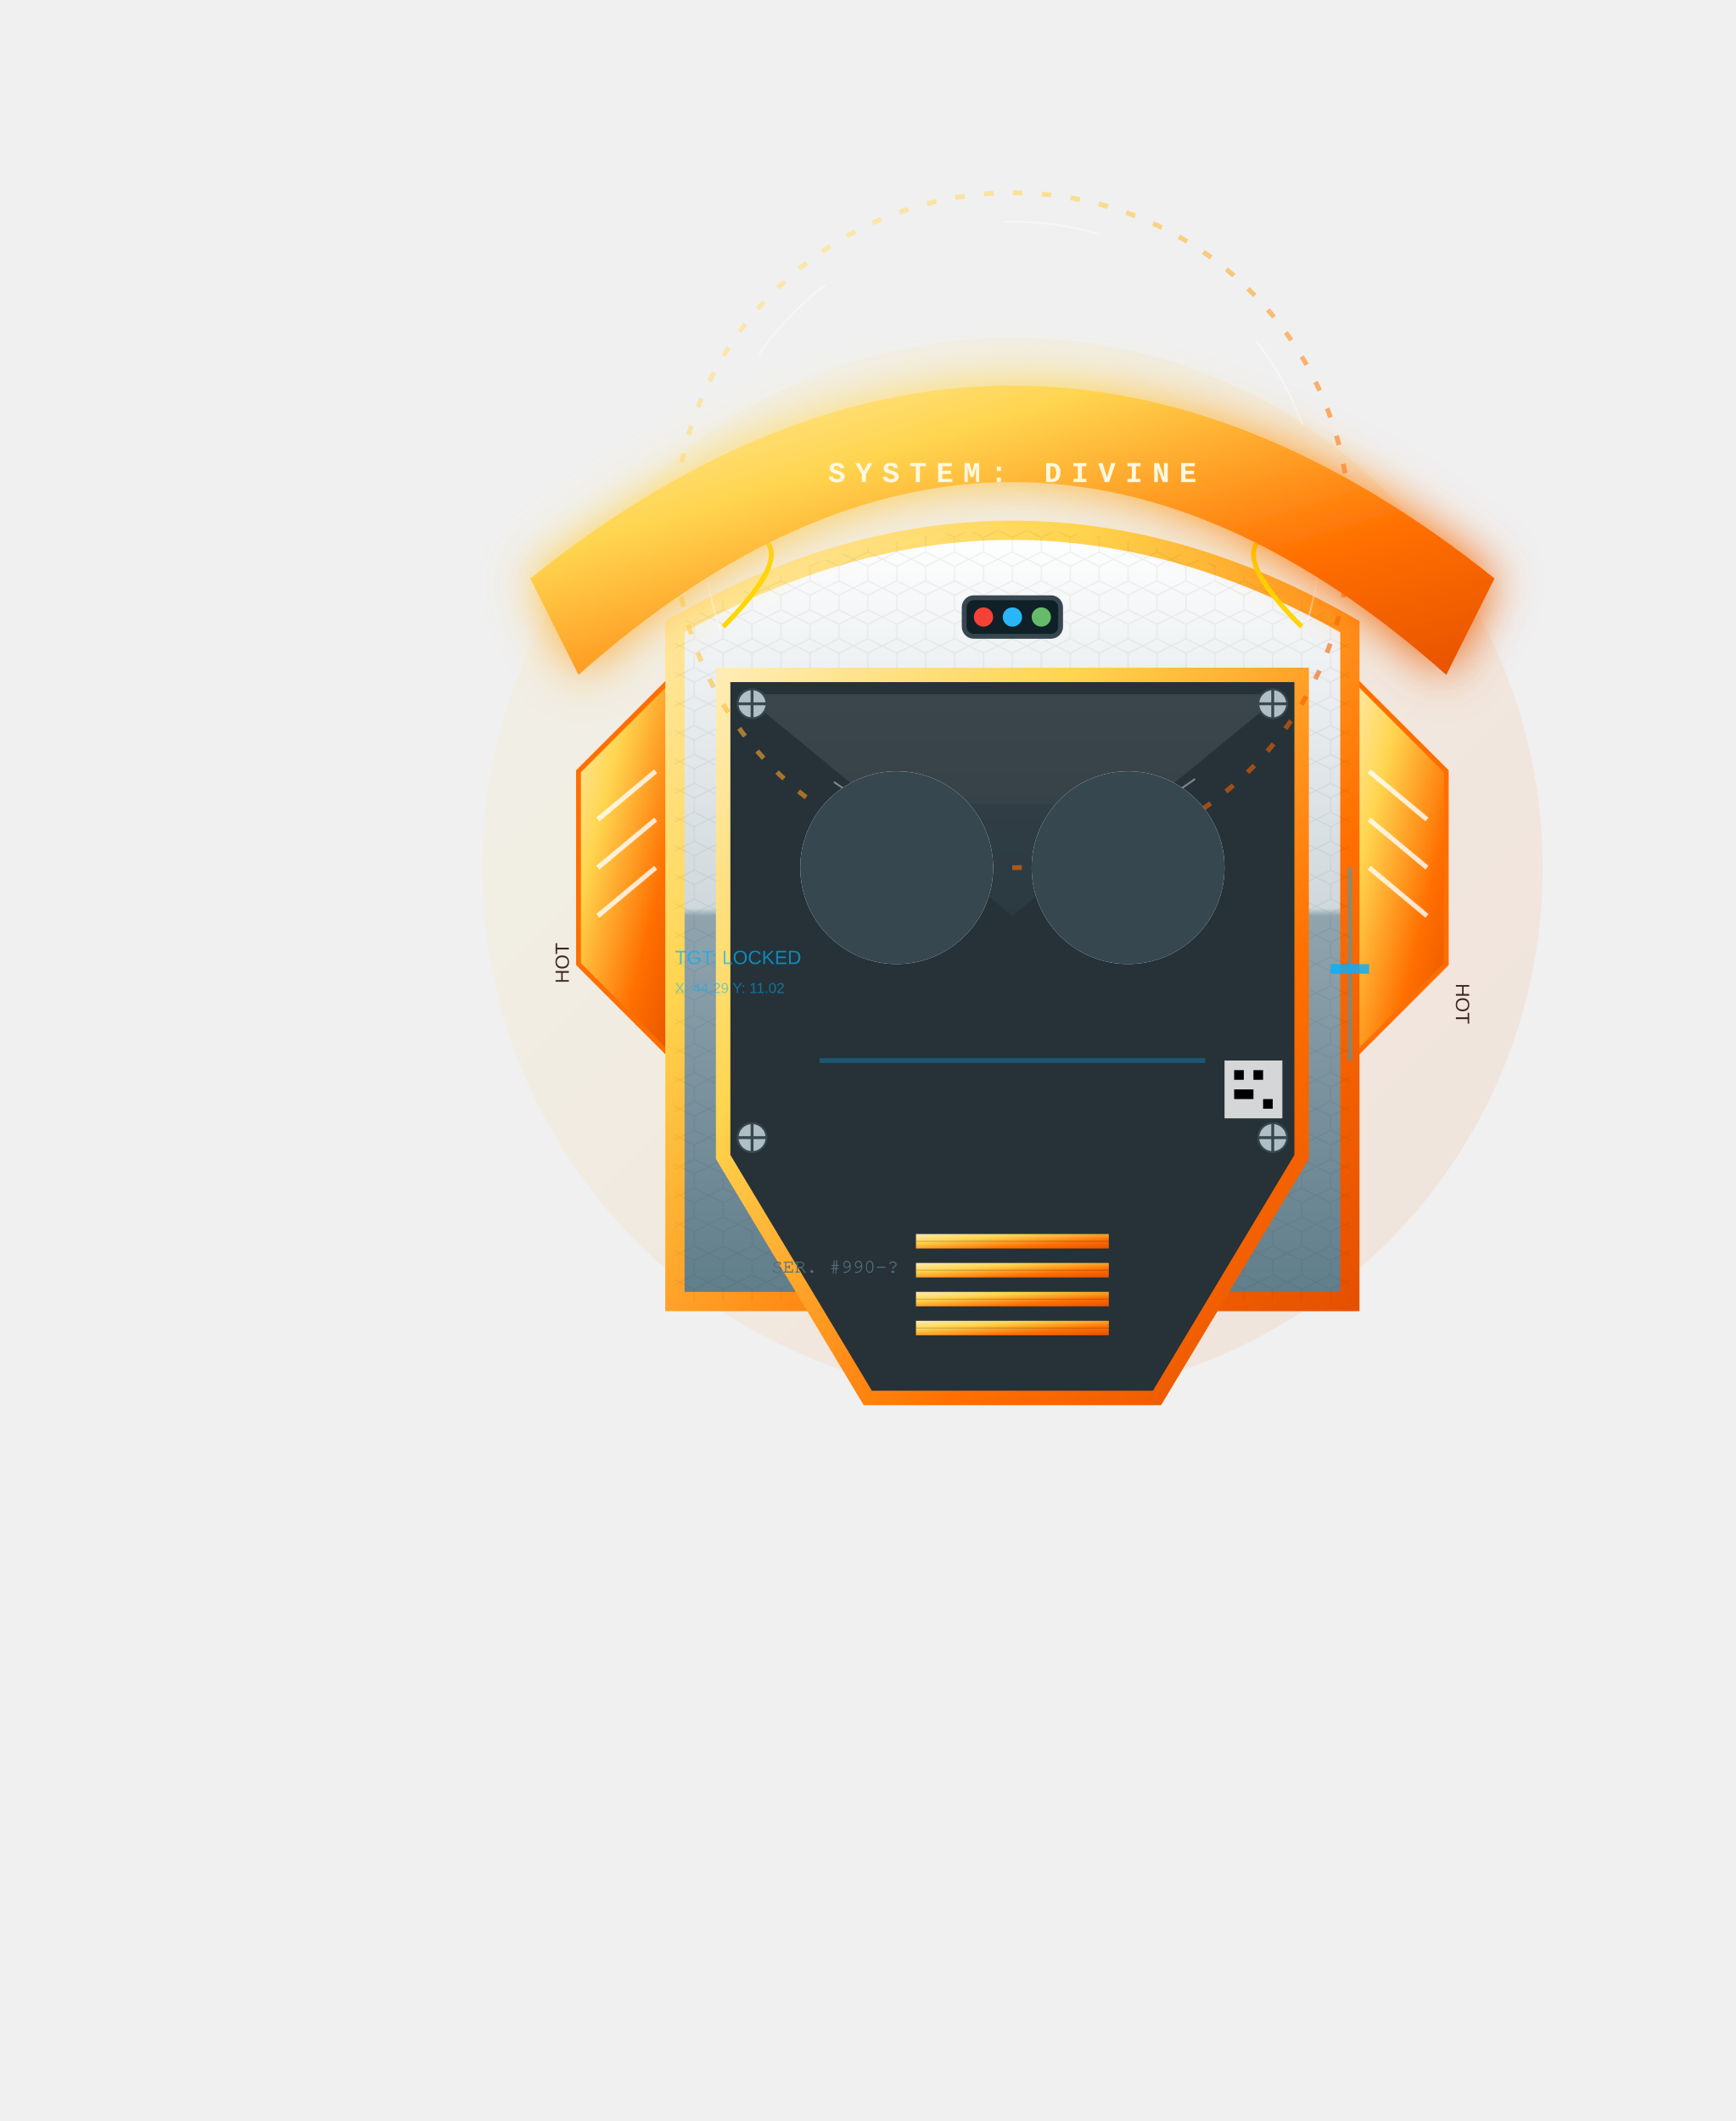
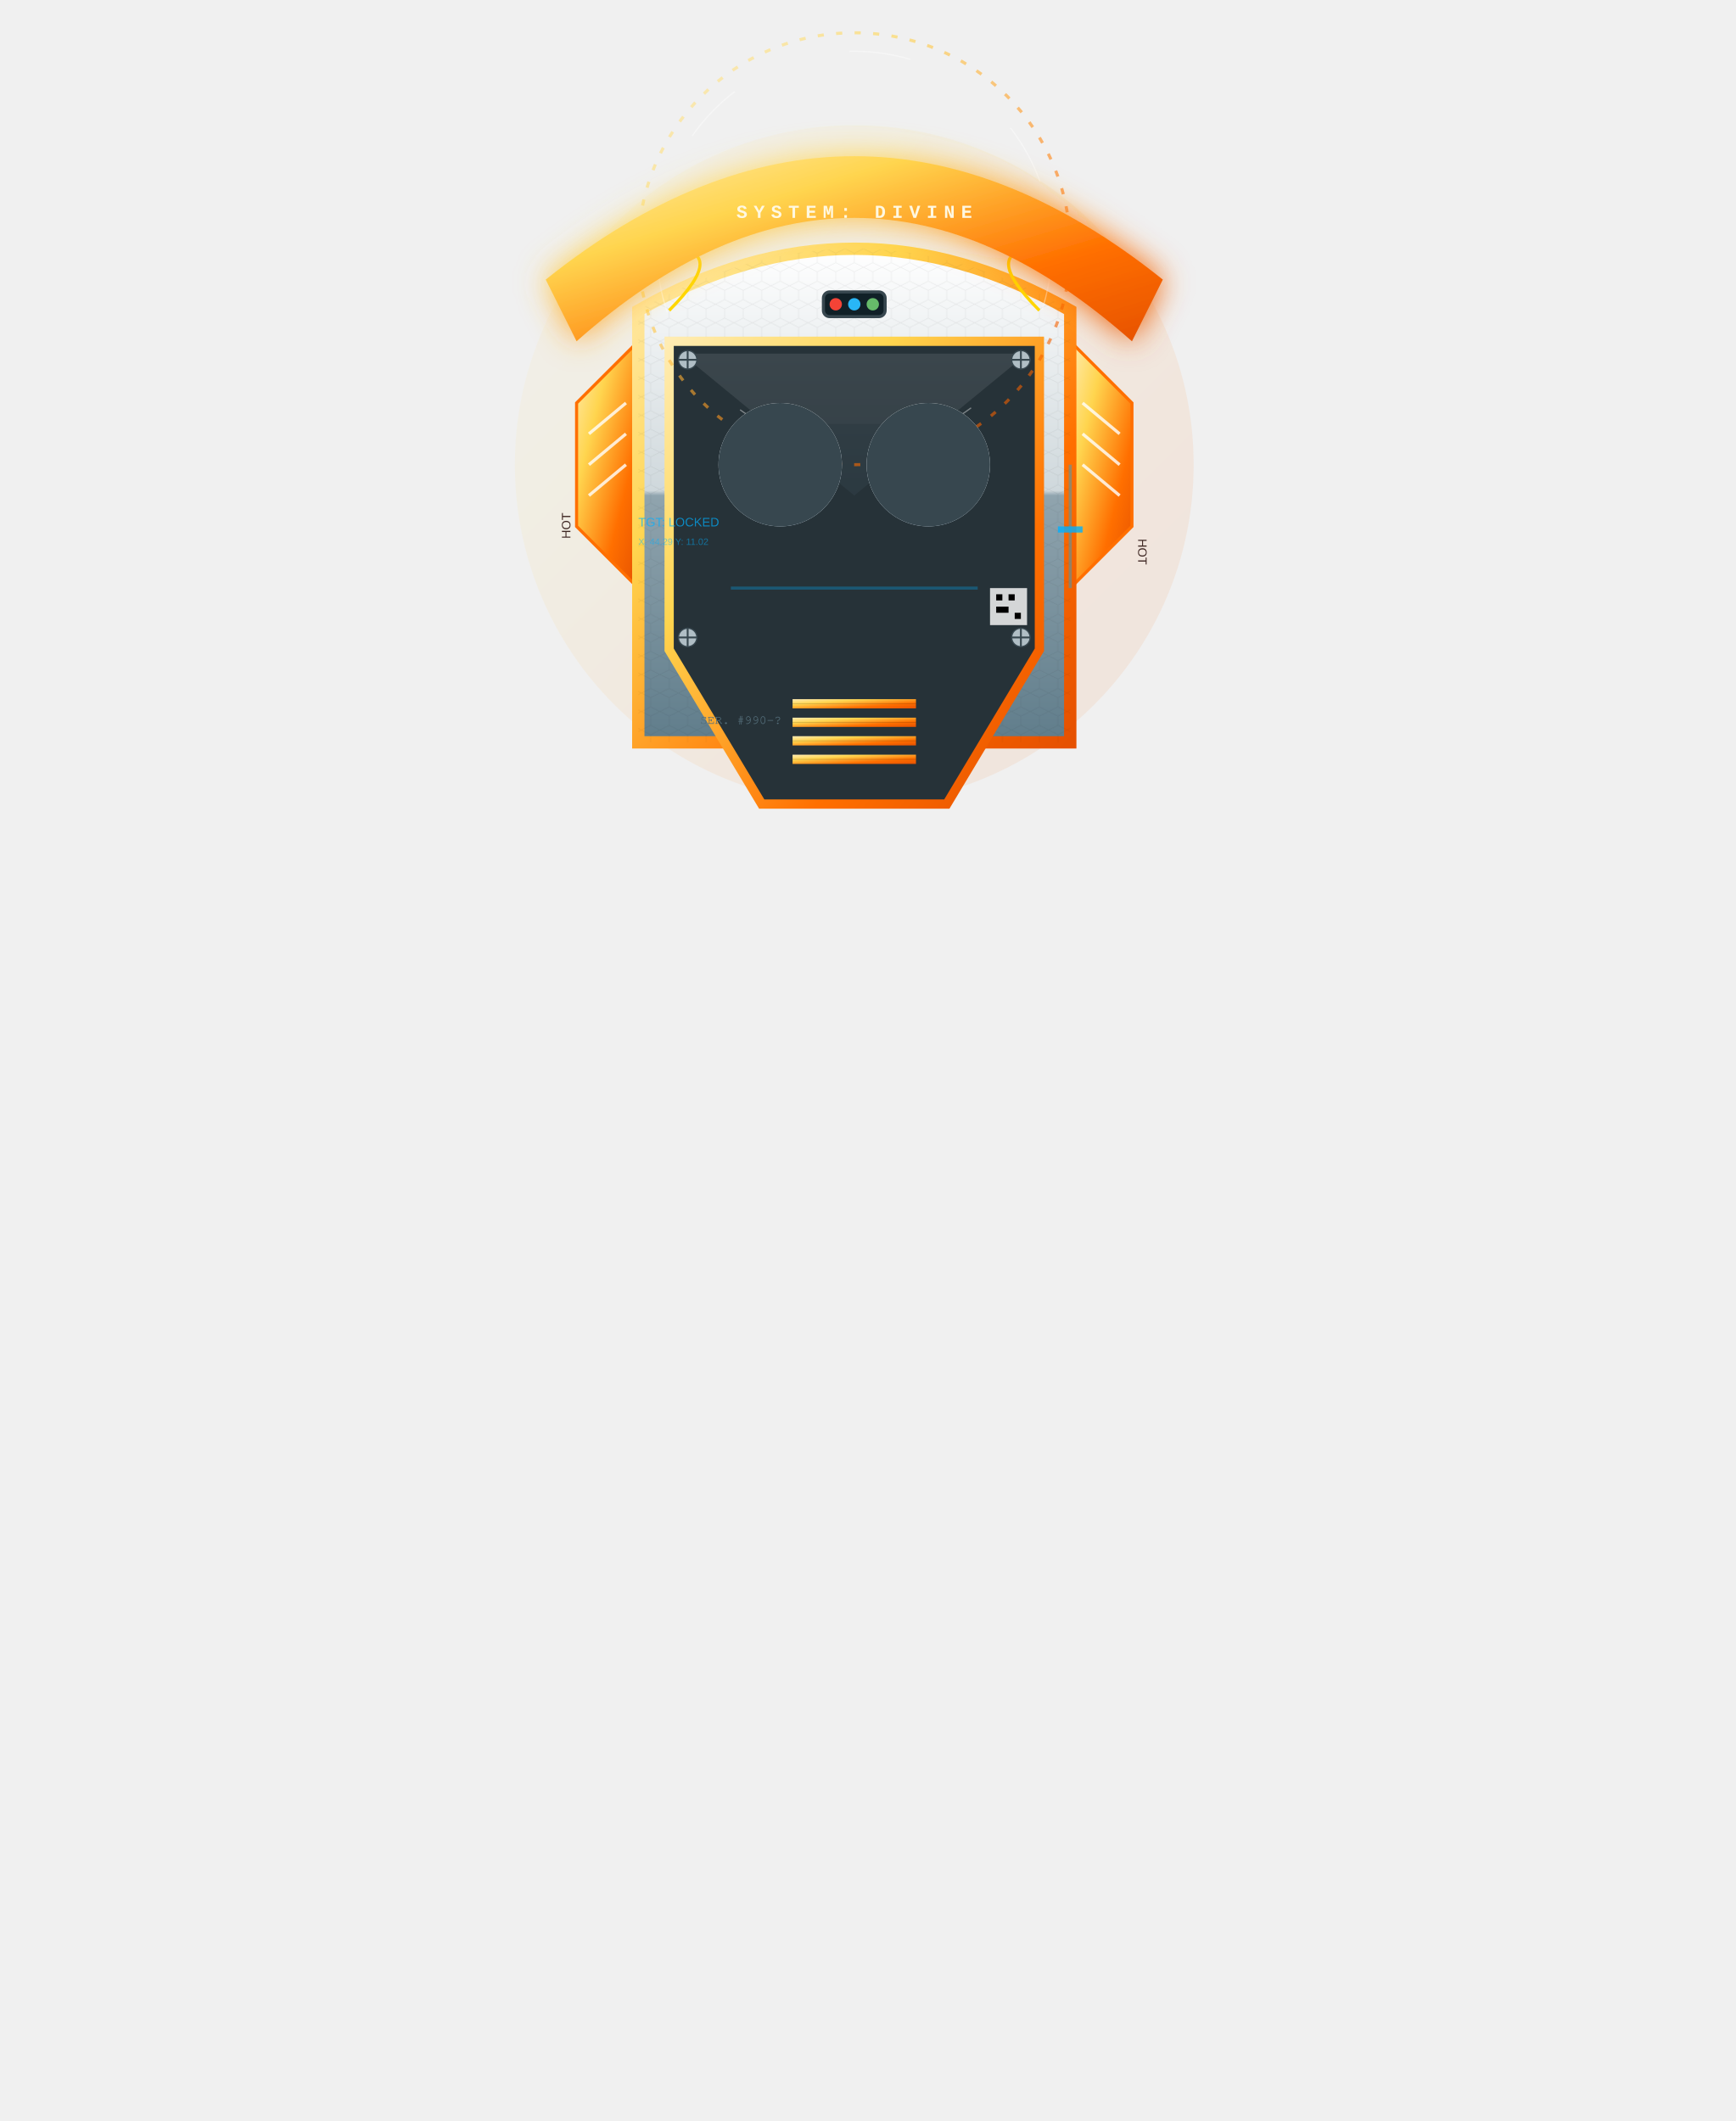
<svg xmlns="http://www.w3.org/2000/svg" viewBox="0 0 180 220" width="180" height="220">
  <defs>
    <linearGradient id="h_gold_complex" x1="0" y1="0" x2="1" y2="1">
      <stop offset="0%" stop-color="#FFECB3" />
      <stop offset="30%" stop-color="#FFD54F" />
      <stop offset="70%" stop-color="#FF6F00" />
      <stop offset="100%" stop-color="#E65100" />
    </linearGradient>
    <linearGradient id="h_platinum_complex" x1="0" y1="0" x2="0" y2="1">
      <stop offset="0%" stop-color="#FFFFFF" />
      <stop offset="49%" stop-color="#CFD8DC" />
      <stop offset="50%" stop-color="#90A4AE" />
      <stop offset="100%" stop-color="#607D8B" />
    </linearGradient>
    <pattern id="h_hex_mesh" x="0" y="0" width="3" height="3" patternUnits="userSpaceOnUse">
      <path d="M1.5 0 L3 0.75 L3 2.25 L1.5 3 L0 2.25 L0 0.75 Z" fill="none" stroke="#000000" stroke-width="0.1" opacity="0.2" />
    </pattern>
    <linearGradient id="h_eye_human" x1="0" y1="0" x2="0" y2="1">
      <stop offset="0%" stop-color="#FFFFFF" />
      <stop offset="100%" stop-color="#E3F2FD" />
    </linearGradient>
    <clipPath id="h_eye_clip_left">
      <circle cx="78" cy="80" r="10" />
    </clipPath>
    <clipPath id="h_eye_clip_right">
      <circle cx="102" cy="80" r="10" />
    </clipPath>
    <filter id="h_god_bloom" x="-50%" y="-50%" width="200%" height="200%">
      <feGaussianBlur stdDeviation="2.5" result="blur" />
      <feComposite in="SourceGraphic" in2="blur" operator="over" />
    </filter>
  </defs>
-   <g id="helmet_legendary" transform="translate(15, 10)">
+   <g id="helmet_legendary" transform="translate(31, -3) scale(0.64)">
    <circle cx="90" cy="80" r="55" fill="url(#h_gold_complex)" opacity="0.08">
      <animate attributeName="opacity" values="0.08;0.15;0.08" dur="5s" repeatCount="indefinite" />
      <animate attributeName="r" values="55;58;55" dur="5s" repeatCount="indefinite" />
    </circle>
    <path d="M45 70 L55 60 L55 100 L45 90 Z" fill="url(#h_gold_complex)" stroke="#FF6F00" stroke-width="0.5" />
    <path d="M135 70 L125 60 L125 100 L135 90 Z" fill="url(#h_gold_complex)" stroke="#FF6F00" stroke-width="0.5" />
    <g stroke="#FFF" stroke-width="0.5" opacity="0.8">
      <line x1="47" y1="75" x2="53" y2="70" />
      <line x1="47" y1="80" x2="53" y2="75" />
      <line x1="47" y1="85" x2="53" y2="80" />
      <line x1="133" y1="75" x2="127" y2="70" />
      <line x1="133" y1="80" x2="127" y2="75" />
      <line x1="133" y1="85" x2="127" y2="80" />
    </g>
    <text x="44" y="92" font-family="Arial" font-size="2" fill="#3E2723" transform="rotate(-90 44 92)">HOT</text>
    <text x="136" y="92" font-family="Arial" font-size="2" fill="#3E2723" transform="rotate(90 136 92)">HOT</text>
    <path d="M55 55 L55 125 L125 125 L125 55 Q90 35 55 55 Z" fill="url(#h_platinum_complex)" stroke="url(#h_gold_complex)" stroke-width="2" />
    <path d="M55 55 L55 125 L125 125 L125 55 Q90 35 55 55 Z" fill="url(#h_hex_mesh)" opacity="0.3" />
    <path d="M60 60 L120 60 L120 110 L105 135 L75 135 L60 110 Z" fill="#263238" stroke="url(#h_gold_complex)" stroke-width="1.5" />
    <path d="M62 62 L118 62 L90 85 Z" fill="url(#h_platinum_complex)" opacity="0.1" />
    <g fill="#B0BEC5" stroke="#37474F" stroke-width="0.2">
      <circle cx="63" cy="63" r="1.5" />
      <path d="M63 61.5 L63 64.5 M61.5 63 L64.5 63" stroke-width="0.3" />
      <circle cx="117" cy="63" r="1.5" />
      <path d="M117 61.5 L117 64.5 M115.5 63 L118.5 63" stroke-width="0.3" />
      <circle cx="63" cy="108" r="1.5" />
      <path d="M63 106.5 L63 109.5 M61.5 108 L64.5 108" stroke-width="0.3" />
      <circle cx="117" cy="108" r="1.5" />
      <path d="M117 106.5 L117 109.5 M115.5 108 L118.5 108" stroke-width="0.3" />
    </g>
    <rect x="112" y="100" width="6" height="6" fill="white" opacity="0.8" />
    <rect x="113" y="101" width="1" height="1" fill="black" />
    <rect x="115" y="101" width="1" height="1" fill="black" />
    <rect x="113" y="103" width="2" height="1" fill="black" />
    <rect x="116" y="104" width="1" height="1" fill="black" />
    <text x="65" y="122" font-family="Courier" font-size="2" fill="#546E7A">SER. #990-?</text>
    <path d="M60 55 Q70 45 60 45" fill="none" stroke="#FFD700" stroke-width="0.5" />
    <path d="M120 55 Q110 45 120 45" fill="none" stroke="#FFD700" stroke-width="0.5" />
    <g transform="translate(90, 45)">
      <circle cx="0" cy="0" r="35" fill="none" stroke="url(#h_gold_complex)" stroke-width="0.5" stroke-dasharray="1,2" opacity="0.6">
        <animateTransform attributeName="transform" type="rotate" from="0 0 0" to="360 0 0" dur="20s" repeatCount="indefinite" />
      </circle>
      <circle cx="0" cy="0" r="32" fill="none" stroke="#FFF" stroke-width="0.2" stroke-dasharray="10,20" opacity="0.4">
        <animateTransform attributeName="transform" type="rotate" from="360 0 0" to="0 0 0" dur="15s" repeatCount="indefinite" />
      </circle>
    </g>
    <path d="M40 50 Q90 10 140 50 L135 60 Q90 20 45 60 Z" fill="url(#h_gold_complex)" filter="url(#h_god_bloom)">
      <animate attributeName="opacity" values="0.9;1;0.9" dur="3s" repeatCount="indefinite" />
    </path>
    <text x="90" y="40" font-family="Courier New" font-size="3" fill="#FFF8E1" text-anchor="middle" font-weight="bold" letter-spacing="1">SYSTEM: DIVINE</text>
    <rect x="85" y="52" width="10" height="4" rx="1" fill="#102027" stroke="#37474F" stroke-width="0.5" />
    <circle cx="87" cy="54" r="1" fill="#F44336">
      <animate attributeName="opacity" values="1;0.4;1" dur="1s" repeatCount="indefinite" />
    </circle>
    <circle cx="90" cy="54" r="1" fill="#29B6F6" />
    <circle cx="93" cy="54" r="1" fill="#66BB6A" />
    <g clip-path="url(#h_eye_clip_left)">
      <circle cx="78" cy="80" r="10" fill="url(#h_eye_human)" />
      <path d="M70 80 Q78 80 86 80" stroke="#F44336" stroke-width="0.2" opacity="0.2" />
      <circle cx="78" cy="80" r="5" fill="#2962FF">
        <animate attributeName="cx" values="78; 80; 76; 78; 78; 78" keyTimes="0; 0.1; 0.2; 0.3; 0.9; 1" dur="4s" repeatCount="indefinite" />
        <animate attributeName="cy" values="80; 80; 82; 80; 80; 80" keyTimes="0; 0.1; 0.2; 0.3; 0.9; 1" dur="4s" repeatCount="indefinite" />
      </circle>
      <circle cx="78" cy="80" r="4.5" fill="none" stroke="#1E88E5" stroke-width="0.5" stroke-dasharray="1,1" opacity="0.5">
        <animateTransform attributeName="transform" type="rotate" from="0 78 80" to="360 78 80" dur="10s" repeatCount="indefinite" />
      </circle>
      <circle cx="78" cy="80" r="2" fill="#000000">
        <animate attributeName="cx" values="78; 80; 76; 78; 78; 78" keyTimes="0; 0.1; 0.2; 0.3; 0.9; 1" dur="4s" repeatCount="indefinite" />
        <animate attributeName="cy" values="80; 80; 82; 80; 80; 80" keyTimes="0; 0.1; 0.2; 0.3; 0.9; 1" dur="4s" repeatCount="indefinite" />
      </circle>
      <circle cx="76.5" cy="78.5" r="1" fill="#FFFFFF" opacity="0.9" />
      <rect x="68" y="70" width="4" height="1" fill="#00B0FF" opacity="0.5" />
      <rect x="84" y="89" width="4" height="1" fill="#00B0FF" opacity="0.5" />
      <rect x="68" y="70" width="20" height="20" fill="#37474F">
        <animate attributeName="height" values="0;20;0" keyTimes="0;0.5;1" dur="0.15s" begin="2s; 6s" fill="freeze" />
      </rect>
    </g>
    <g clip-path="url(#h_eye_clip_right)">
      <circle cx="102" cy="80" r="10" fill="url(#h_eye_human)" />
      <path d="M94 80 Q102 80 110 80" stroke="#F44336" stroke-width="0.2" opacity="0.2" />
      <circle cx="102" cy="80" r="5" fill="#2962FF">
        <animate attributeName="cx" values="102; 104; 100; 102; 102; 102" keyTimes="0; 0.1; 0.2; 0.3; 0.9; 1" dur="4s" repeatCount="indefinite" />
        <animate attributeName="cy" values="80; 80; 82; 80; 80; 80" keyTimes="0; 0.1; 0.2; 0.3; 0.9; 1" dur="4s" repeatCount="indefinite" />
      </circle>
      <circle cx="102" cy="80" r="4.5" fill="none" stroke="#1E88E5" stroke-width="0.5" stroke-dasharray="1,1" opacity="0.5">
        <animateTransform attributeName="transform" type="rotate" from="0 102 80" to="360 102 80" dur="10s" repeatCount="indefinite" />
      </circle>
      <circle cx="102" cy="80" r="2" fill="#000000">
        <animate attributeName="cx" values="102; 104; 100; 102; 102; 102" keyTimes="0; 0.1; 0.2; 0.3; 0.9; 1" dur="4s" repeatCount="indefinite" />
        <animate attributeName="cy" values="80; 80; 82; 80; 80; 80" keyTimes="0; 0.1; 0.2; 0.3; 0.9; 1" dur="4s" repeatCount="indefinite" />
      </circle>
      <circle cx="100.5" cy="78.5" r="1" fill="#FFFFFF" opacity="0.9" />
      <rect x="92" y="70" width="4" height="1" fill="#00B0FF" opacity="0.5" />
      <rect x="108" y="89" width="4" height="1" fill="#00B0FF" opacity="0.5" />
      <rect x="92" y="70" width="20" height="20" fill="#37474F">
        <animate attributeName="height" values="0;20;0" keyTimes="0;0.5;1" dur="0.15s" begin="2s; 6s" fill="freeze" />
      </rect>
    </g>
    <path d="M70 100 L110 100" stroke="#00B0FF" stroke-width="0.5" opacity="0.3" />
    <text x="55" y="90" font-family="Arial" font-size="2" fill="#00B0FF" opacity="0.7">TGT: LOCKED</text>
    <text x="55" y="93" font-family="Arial" font-size="1.5" fill="#00B0FF" opacity="0.5">X: 44.29 Y: 11.02</text>
    <line x1="125" y1="80" x2="125" y2="100" stroke="#00B0FF" stroke-width="0.5" opacity="0.4" />
    <rect x="123" y="90" width="4" height="1" fill="#00B0FF" opacity="0.8">
      <animate attributeName="y" values="90;82;95;90" dur="4s" repeatCount="indefinite" />
    </rect>
    <g transform="translate(80, 118)">
      <rect x="0" y="0" width="20" height="1.5" fill="url(#h_gold_complex)" />
      <line x1="0" y1="0.75" x2="20" y2="0.75" stroke="#000" stroke-width="0.1" opacity="0.2" />
      <rect x="0" y="3" width="20" height="1.5" fill="url(#h_gold_complex)" />
      <line x1="0" y1="3.75" x2="20" y2="3.75" stroke="#000" stroke-width="0.1" opacity="0.2" />
      <rect x="0" y="6" width="20" height="1.5" fill="url(#h_gold_complex)" />
      <line x1="0" y1="6.75" x2="20" y2="6.75" stroke="#000" stroke-width="0.1" opacity="0.2" />
      <rect x="0" y="9" width="20" height="1.5" fill="url(#h_gold_complex)" />
      <line x1="0" y1="9.75" x2="20" y2="9.75" stroke="#000" stroke-width="0.1" opacity="0.2" />
    </g>
  </g>
</svg>
